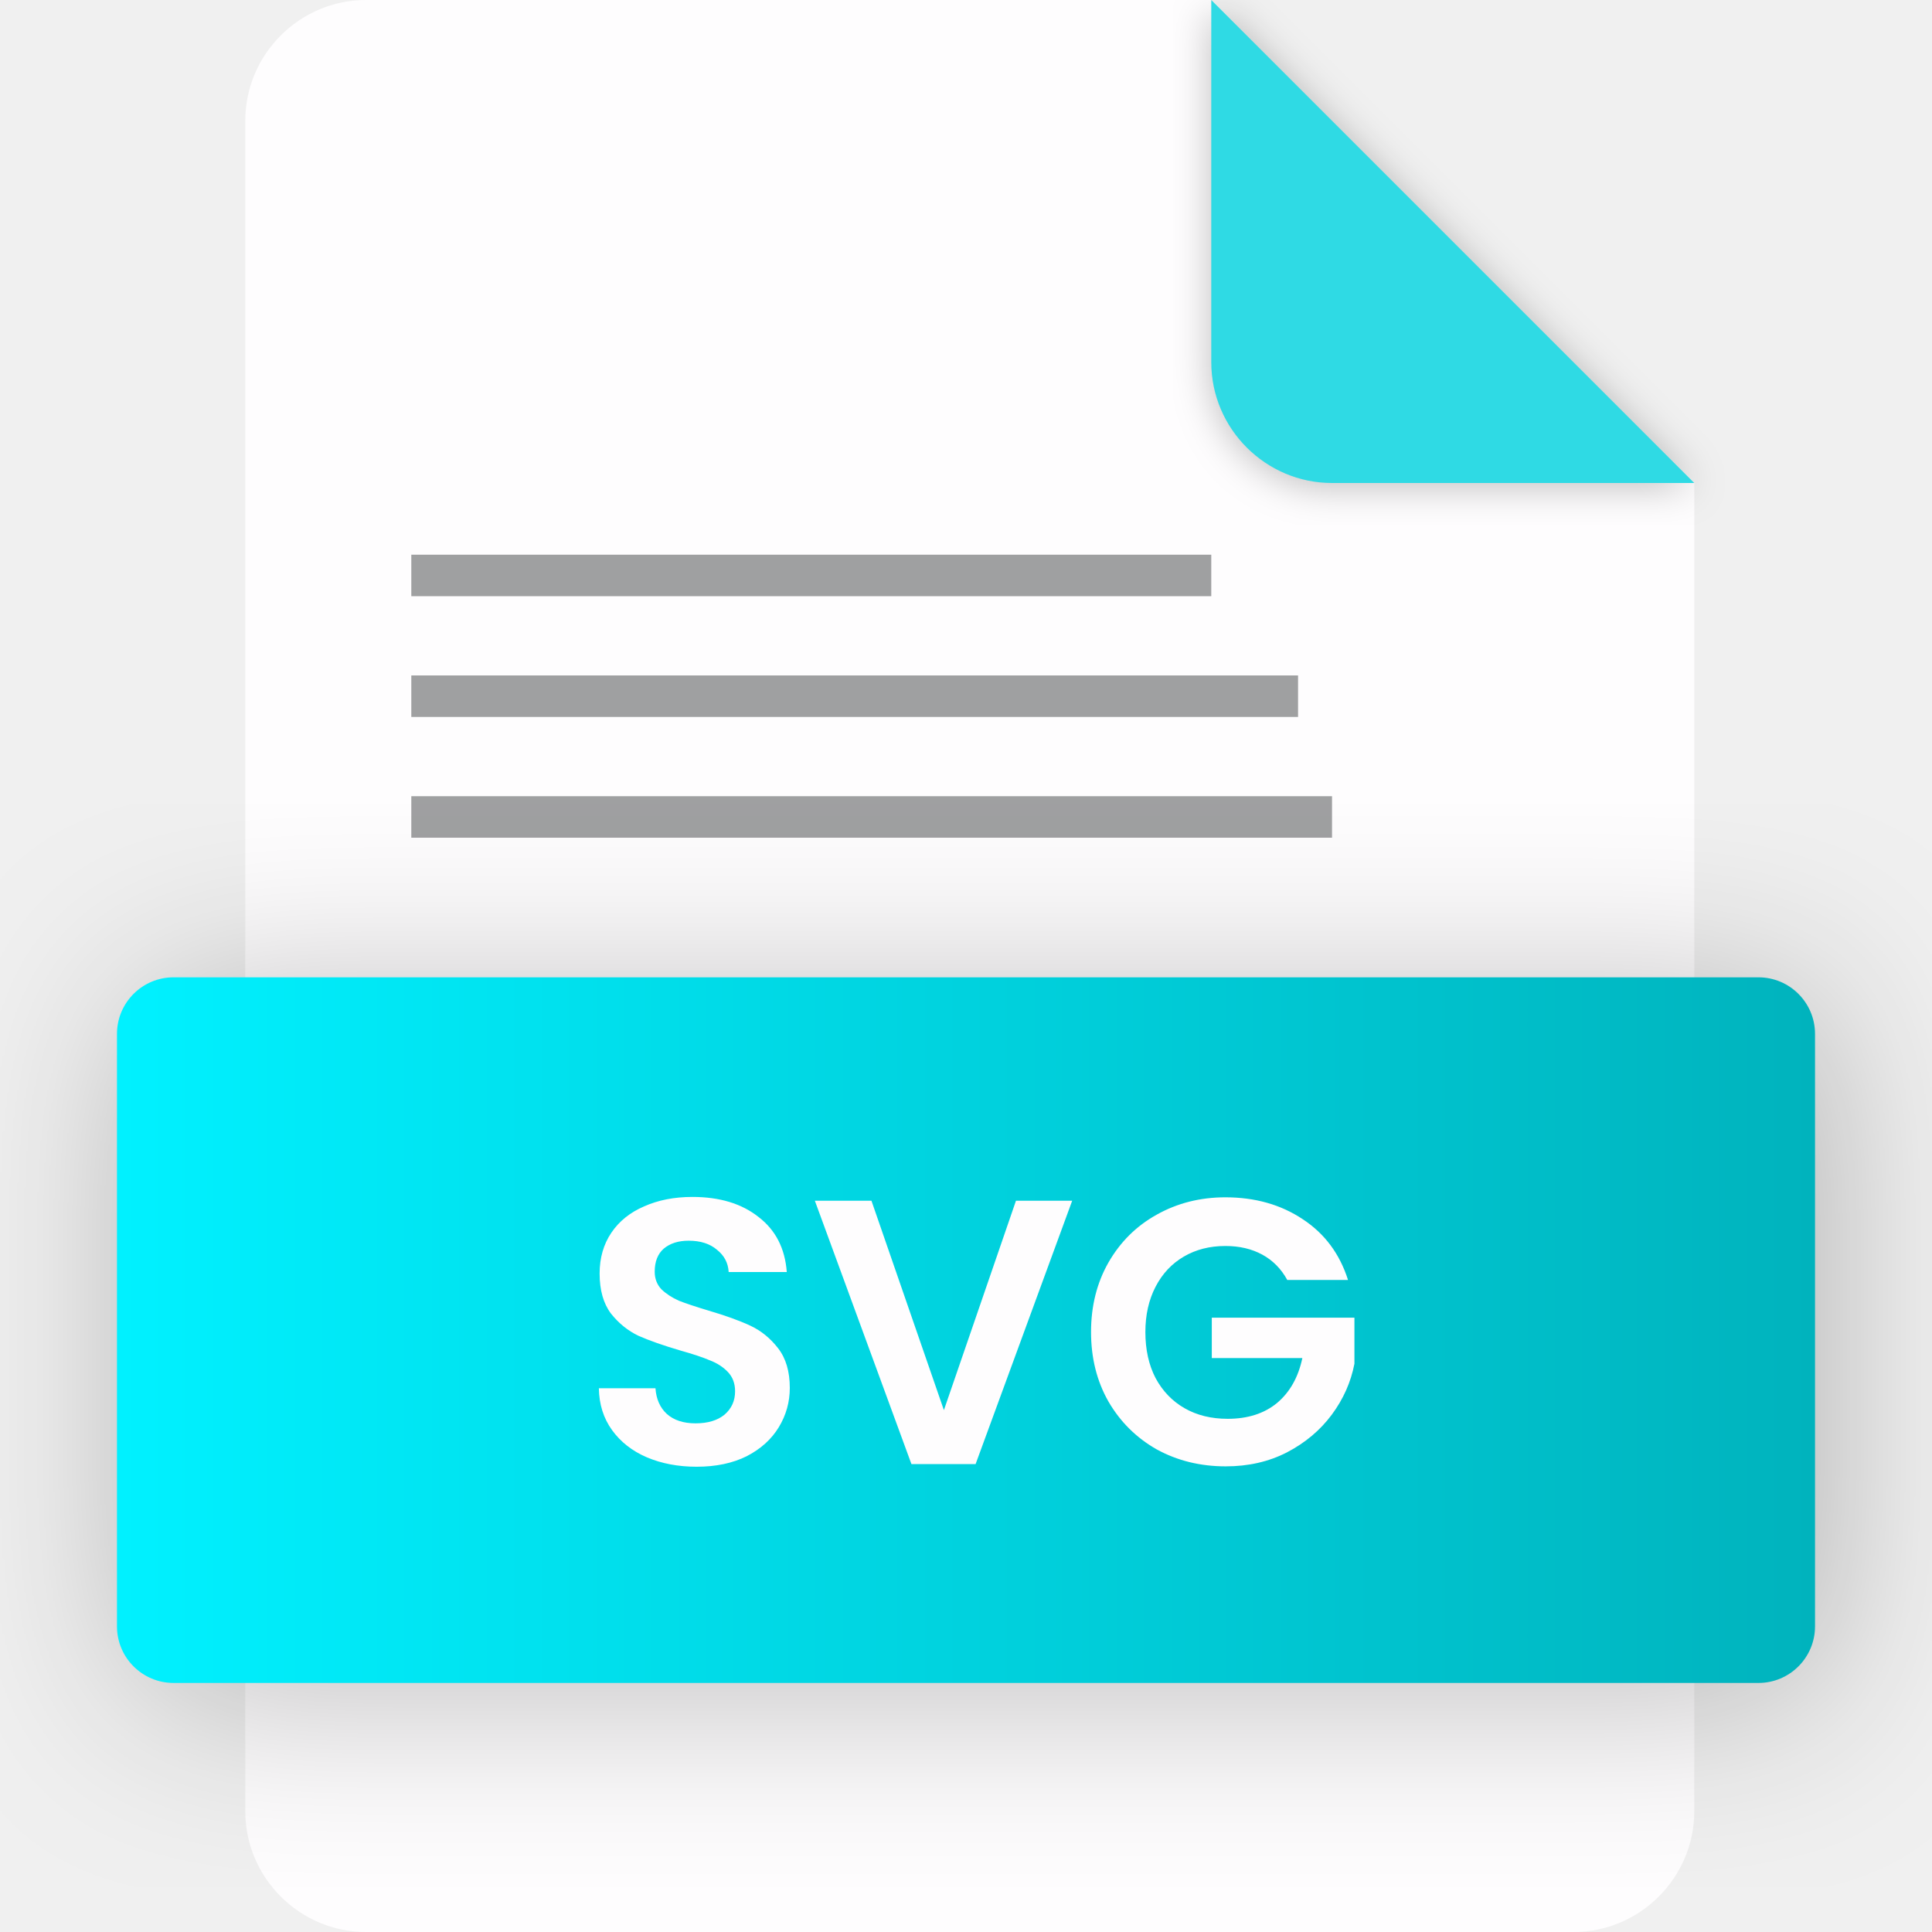
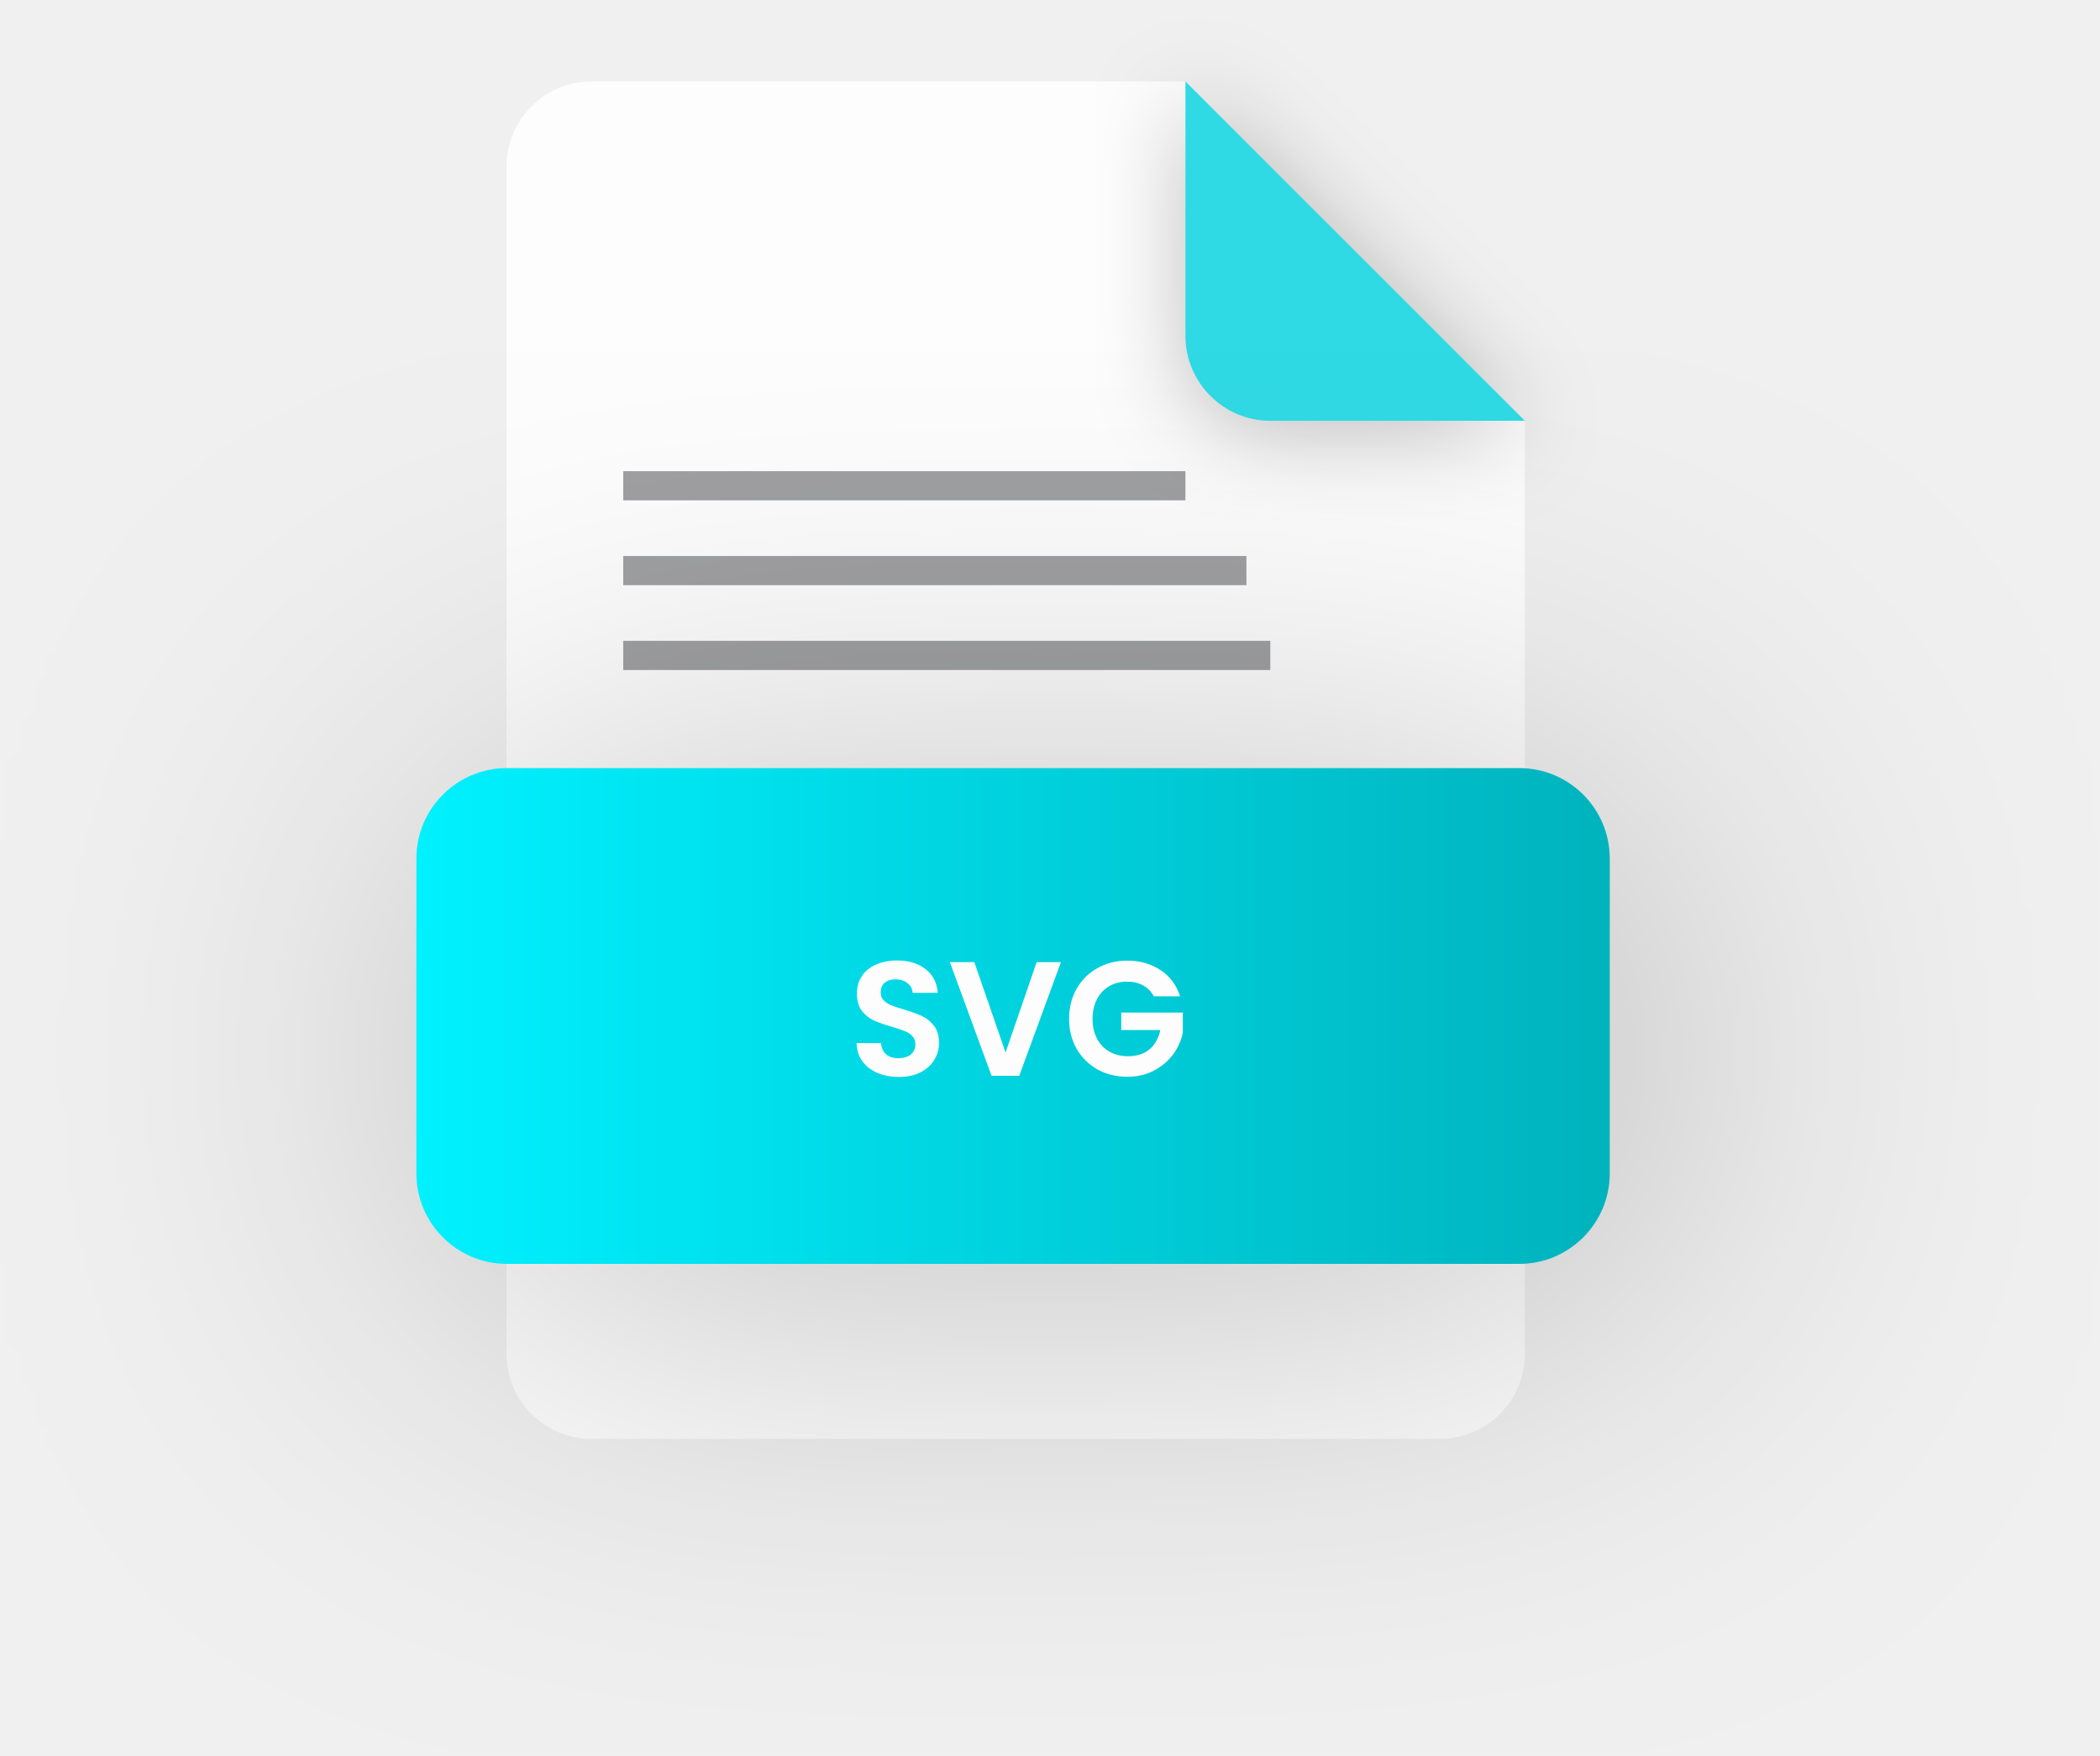
- <svg xmlns="http://www.w3.org/2000/svg" width="512" height="512" viewBox="0 0 512 512" fill="none">
-   <g clip-path="url(#clip0)">
-     <path d="M97 0C79.4 0 65 14.4 65 32V480C65 497.6 79.4 512 97 512H417C434.6 512 449 497.6 449 480V128L321 0H97Z" fill="#FEFDFE" />
-     <g filter="url(#filter0_d)">
-       <path d="M353 128H449L321 0V96C321 113.6 335.4 128 353 128Z" fill="#2FDAE4" />
-     </g>
-     <g filter="url(#filter1_d)">
-       <path d="M31 274C31 265.716 37.716 259 46 259H466C474.284 259 481 265.716 481 274V431C481 439.284 474.284 446 466 446H46C37.716 446 31 439.284 31 431V274Z" fill="url(#paint0_linear)" />
-     </g>
-     <path d="M184.605 388.7C179.739 388.7 175.339 387.867 171.405 386.2C167.539 384.533 164.472 382.133 162.205 379C159.939 375.867 158.772 372.167 158.705 367.9H173.705C173.905 370.767 174.905 373.033 176.705 374.7C178.572 376.367 181.105 377.2 184.305 377.2C187.572 377.2 190.139 376.433 192.005 374.9C193.872 373.3 194.805 371.233 194.805 368.7C194.805 366.633 194.172 364.933 192.905 363.6C191.639 362.267 190.039 361.233 188.105 360.5C186.239 359.7 183.639 358.833 180.305 357.9C175.772 356.567 172.072 355.267 169.205 354C166.405 352.667 163.972 350.7 161.905 348.1C159.905 345.433 158.905 341.9 158.905 337.5C158.905 333.367 159.939 329.767 162.005 326.7C164.072 323.633 166.972 321.3 170.705 319.7C174.439 318.033 178.705 317.2 183.505 317.2C190.705 317.2 196.539 318.967 201.005 322.5C205.539 325.967 208.039 330.833 208.505 337.1H193.105C192.972 334.7 191.939 332.733 190.005 331.2C188.139 329.6 185.639 328.8 182.505 328.8C179.772 328.8 177.572 329.5 175.905 330.9C174.305 332.3 173.505 334.333 173.505 337C173.505 338.867 174.105 340.433 175.305 341.7C176.572 342.9 178.105 343.9 179.905 344.7C181.772 345.433 184.372 346.3 187.705 347.3C192.239 348.633 195.939 349.967 198.805 351.3C201.672 352.633 204.139 354.633 206.205 357.3C208.272 359.967 209.305 363.467 209.305 367.8C209.305 371.533 208.339 375 206.405 378.2C204.472 381.4 201.639 383.967 197.905 385.9C194.172 387.767 189.739 388.7 184.605 388.7ZM284.143 318.2L258.543 388H241.543L215.943 318.2H230.943L250.143 373.7L269.243 318.2H284.143ZM341.137 339.2C339.537 336.267 337.337 334.033 334.537 332.5C331.737 330.967 328.47 330.2 324.737 330.2C320.603 330.2 316.937 331.133 313.737 333C310.537 334.867 308.037 337.533 306.237 341C304.437 344.467 303.537 348.467 303.537 353C303.537 357.667 304.437 361.733 306.237 365.2C308.103 368.667 310.67 371.333 313.937 373.2C317.203 375.067 321.003 376 325.337 376C330.67 376 335.037 374.6 338.437 371.8C341.837 368.933 344.07 364.967 345.137 359.9H321.137V349.2H358.937V361.4C358.003 366.267 356.003 370.767 352.937 374.9C349.87 379.033 345.903 382.367 341.037 384.9C336.237 387.367 330.837 388.6 324.837 388.6C318.103 388.6 312.003 387.1 306.537 384.1C301.137 381.033 296.87 376.8 293.737 371.4C290.67 366 289.137 359.867 289.137 353C289.137 346.133 290.67 340 293.737 334.6C296.87 329.133 301.137 324.9 306.537 321.9C312.003 318.833 318.07 317.3 324.737 317.3C332.603 317.3 339.437 319.233 345.237 323.1C351.037 326.9 355.037 332.267 357.237 339.2H341.137Z" fill="#FEFDFE" />
-     <rect opacity="0.4" x="109" y="147" width="212" height="11" fill="#121317" />
-     <rect opacity="0.4" x="109" y="179" width="235" height="11" fill="#121317" />
-     <rect opacity="0.4" x="109" y="211" width="244" height="11" fill="#121317" />
+ <svg xmlns="http://www.w3.org/2000/svg" width="232" height="194" viewBox="0 0 232 194" fill="none">
+   <path d="M65.336 9C60.18 9 55.961 13.219 55.961 18.375V149.625C55.961 154.781 60.18 159 65.336 159H159.089C164.246 159 168.464 154.781 168.464 149.625V46.5L130.963 9H65.336Z" fill="#FEFDFE" />
+   <g filter="url(#filter0_d)">
+     <path d="M140.338 46.5H168.464L130.963 9V37.125C130.963 42.281 135.182 46.5 140.338 46.5Z" fill="#2FDAE4" />
  </g>
+   <g filter="url(#filter1_d)">
+     <rect x="46" y="84.879" width="131.84" height="54.785" rx="10" fill="url(#paint0_linear)" />
+   </g>
+   <path d="M99.295 119.005C98.419 119.005 97.627 118.855 96.919 118.555C96.223 118.255 95.671 117.823 95.263 117.259C94.855 116.695 94.645 116.029 94.633 115.261H97.333C97.369 115.777 97.549 116.185 97.873 116.485C98.209 116.785 98.665 116.935 99.241 116.935C99.829 116.935 100.291 116.797 100.627 116.521C100.963 116.233 101.131 115.861 101.131 115.405C101.131 115.033 101.017 114.727 100.789 114.487C100.561 114.247 100.273 114.061 99.925 113.929C99.589 113.785 99.121 113.629 98.521 113.461C97.705 113.221 97.039 112.987 96.523 112.759C96.019 112.519 95.581 112.165 95.209 111.697C94.849 111.217 94.669 110.581 94.669 109.789C94.669 109.045 94.855 108.397 95.227 107.845C95.599 107.293 96.121 106.873 96.793 106.585C97.465 106.285 98.233 106.135 99.097 106.135C100.393 106.135 101.443 106.453 102.247 107.089C103.063 107.713 103.513 108.589 103.597 109.717H100.825C100.801 109.285 100.615 108.931 100.267 108.655C99.931 108.367 99.481 108.223 98.917 108.223C98.425 108.223 98.029 108.349 97.729 108.601C97.441 108.853 97.297 109.219 97.297 109.699C97.297 110.035 97.405 110.317 97.621 110.545C97.849 110.761 98.125 110.941 98.449 111.085C98.785 111.217 99.253 111.373 99.853 111.553C100.669 111.793 101.335 112.033 101.851 112.273C102.367 112.513 102.811 112.873 103.183 113.353C103.555 113.833 103.741 114.463 103.741 115.243C103.741 115.915 103.567 116.539 103.219 117.115C102.871 117.691 102.361 118.153 101.689 118.501C101.017 118.837 100.219 119.005 99.295 119.005ZM117.211 106.315L112.603 118.879H109.543L104.935 106.315H107.635L111.091 116.305L114.529 106.315H117.211ZM127.47 110.095C127.182 109.567 126.786 109.165 126.282 108.889C125.778 108.613 125.19 108.475 124.518 108.475C123.774 108.475 123.114 108.643 122.538 108.979C121.962 109.315 121.512 109.795 121.188 110.419C120.864 111.043 120.702 111.763 120.702 112.579C120.702 113.419 120.864 114.151 121.188 114.775C121.524 115.399 121.986 115.879 122.574 116.215C123.162 116.551 123.846 116.719 124.626 116.719C125.586 116.719 126.372 116.467 126.984 115.963C127.596 115.447 127.998 114.733 128.19 113.821H123.87V111.895H130.674V114.091C130.506 114.967 130.146 115.777 129.594 116.521C129.042 117.265 128.328 117.865 127.452 118.321C126.588 118.765 125.616 118.987 124.536 118.987C123.324 118.987 122.226 118.717 121.242 118.177C120.27 117.625 119.502 116.863 118.938 115.891C118.386 114.919 118.11 113.815 118.11 112.579C118.11 111.343 118.386 110.239 118.938 109.267C119.502 108.283 120.27 107.521 121.242 106.981C122.226 106.429 123.318 106.153 124.518 106.153C125.934 106.153 127.164 106.501 128.208 107.197C129.252 107.881 129.972 108.847 130.368 110.095H127.47Z" fill="#FEFDFE" />
+   <rect opacity="0.4" x="68.852" y="52.066" width="62.111" height="3.223" fill="#121317" />
+   <rect opacity="0.4" x="68.852" y="61.441" width="68.85" height="3.223" fill="#121317" />
+   <rect opacity="0.4" x="68.852" y="70.816" width="71.487" height="3.223" fill="#121317" />
  <defs>
-     <filter id="filter0_d" x="311" y="-9" width="148" height="148" filterUnits="userSpaceOnUse" color-interpolation-filters="sRGB">
+     <filter id="filter0_d" x="120.963" y="0" width="57.501" height="57.5" filterUnits="userSpaceOnUse" color-interpolation-filters="sRGB">
      <feFlood flood-opacity="0" result="BackgroundImageFix" />
      <feColorMatrix in="SourceAlpha" type="matrix" values="0 0 0 0 0 0 0 0 0 0 0 0 0 0 0 0 0 0 127 0" />
      <feOffset dy="1" />
      <feGaussianBlur stdDeviation="5" />
      <feColorMatrix type="matrix" values="0 0 0 0 0 0 0 0 0 0 0 0 0 0 0 0 0 0 0.25 0" />
      <feBlend mode="normal" in2="BackgroundImageFix" result="effect1_dropShadow" />
      <feBlend mode="normal" in="SourceGraphic" in2="effect1_dropShadow" result="shape" />
    </filter>
-     <filter id="filter1_d" x="-15" y="213" width="550" height="287" filterUnits="userSpaceOnUse" color-interpolation-filters="sRGB">
+     <filter id="filter1_d" x="0" y="38.879" width="231.84" height="154.785" filterUnits="userSpaceOnUse" color-interpolation-filters="sRGB">
      <feFlood flood-opacity="0" result="BackgroundImageFix" />
      <feColorMatrix in="SourceAlpha" type="matrix" values="0 0 0 0 0 0 0 0 0 0 0 0 0 0 0 0 0 0 127 0" />
      <feOffset dx="4" dy="4" />
      <feGaussianBlur stdDeviation="25" />
      <feColorMatrix type="matrix" values="0 0 0 0 0 0 0 0 0 0 0 0 0 0 0 0 0 0 0.25 0" />
      <feBlend mode="normal" in2="BackgroundImageFix" result="effect1_dropShadow" />
      <feBlend mode="normal" in="SourceGraphic" in2="effect1_dropShadow" result="shape" />
    </filter>
-     <linearGradient id="paint0_linear" x1="481" y1="353" x2="31" y2="353" gradientUnits="userSpaceOnUse">
+     <linearGradient id="paint0_linear" x1="177.84" y1="112.418" x2="46" y2="112.418" gradientUnits="userSpaceOnUse">
      <stop stop-color="#00B3BD" />
      <stop offset="1" stop-color="#00F1FF" />
    </linearGradient>
-     <clipPath id="clip0">
-       <rect width="512" height="512" fill="white" />
-     </clipPath>
  </defs>
</svg>
